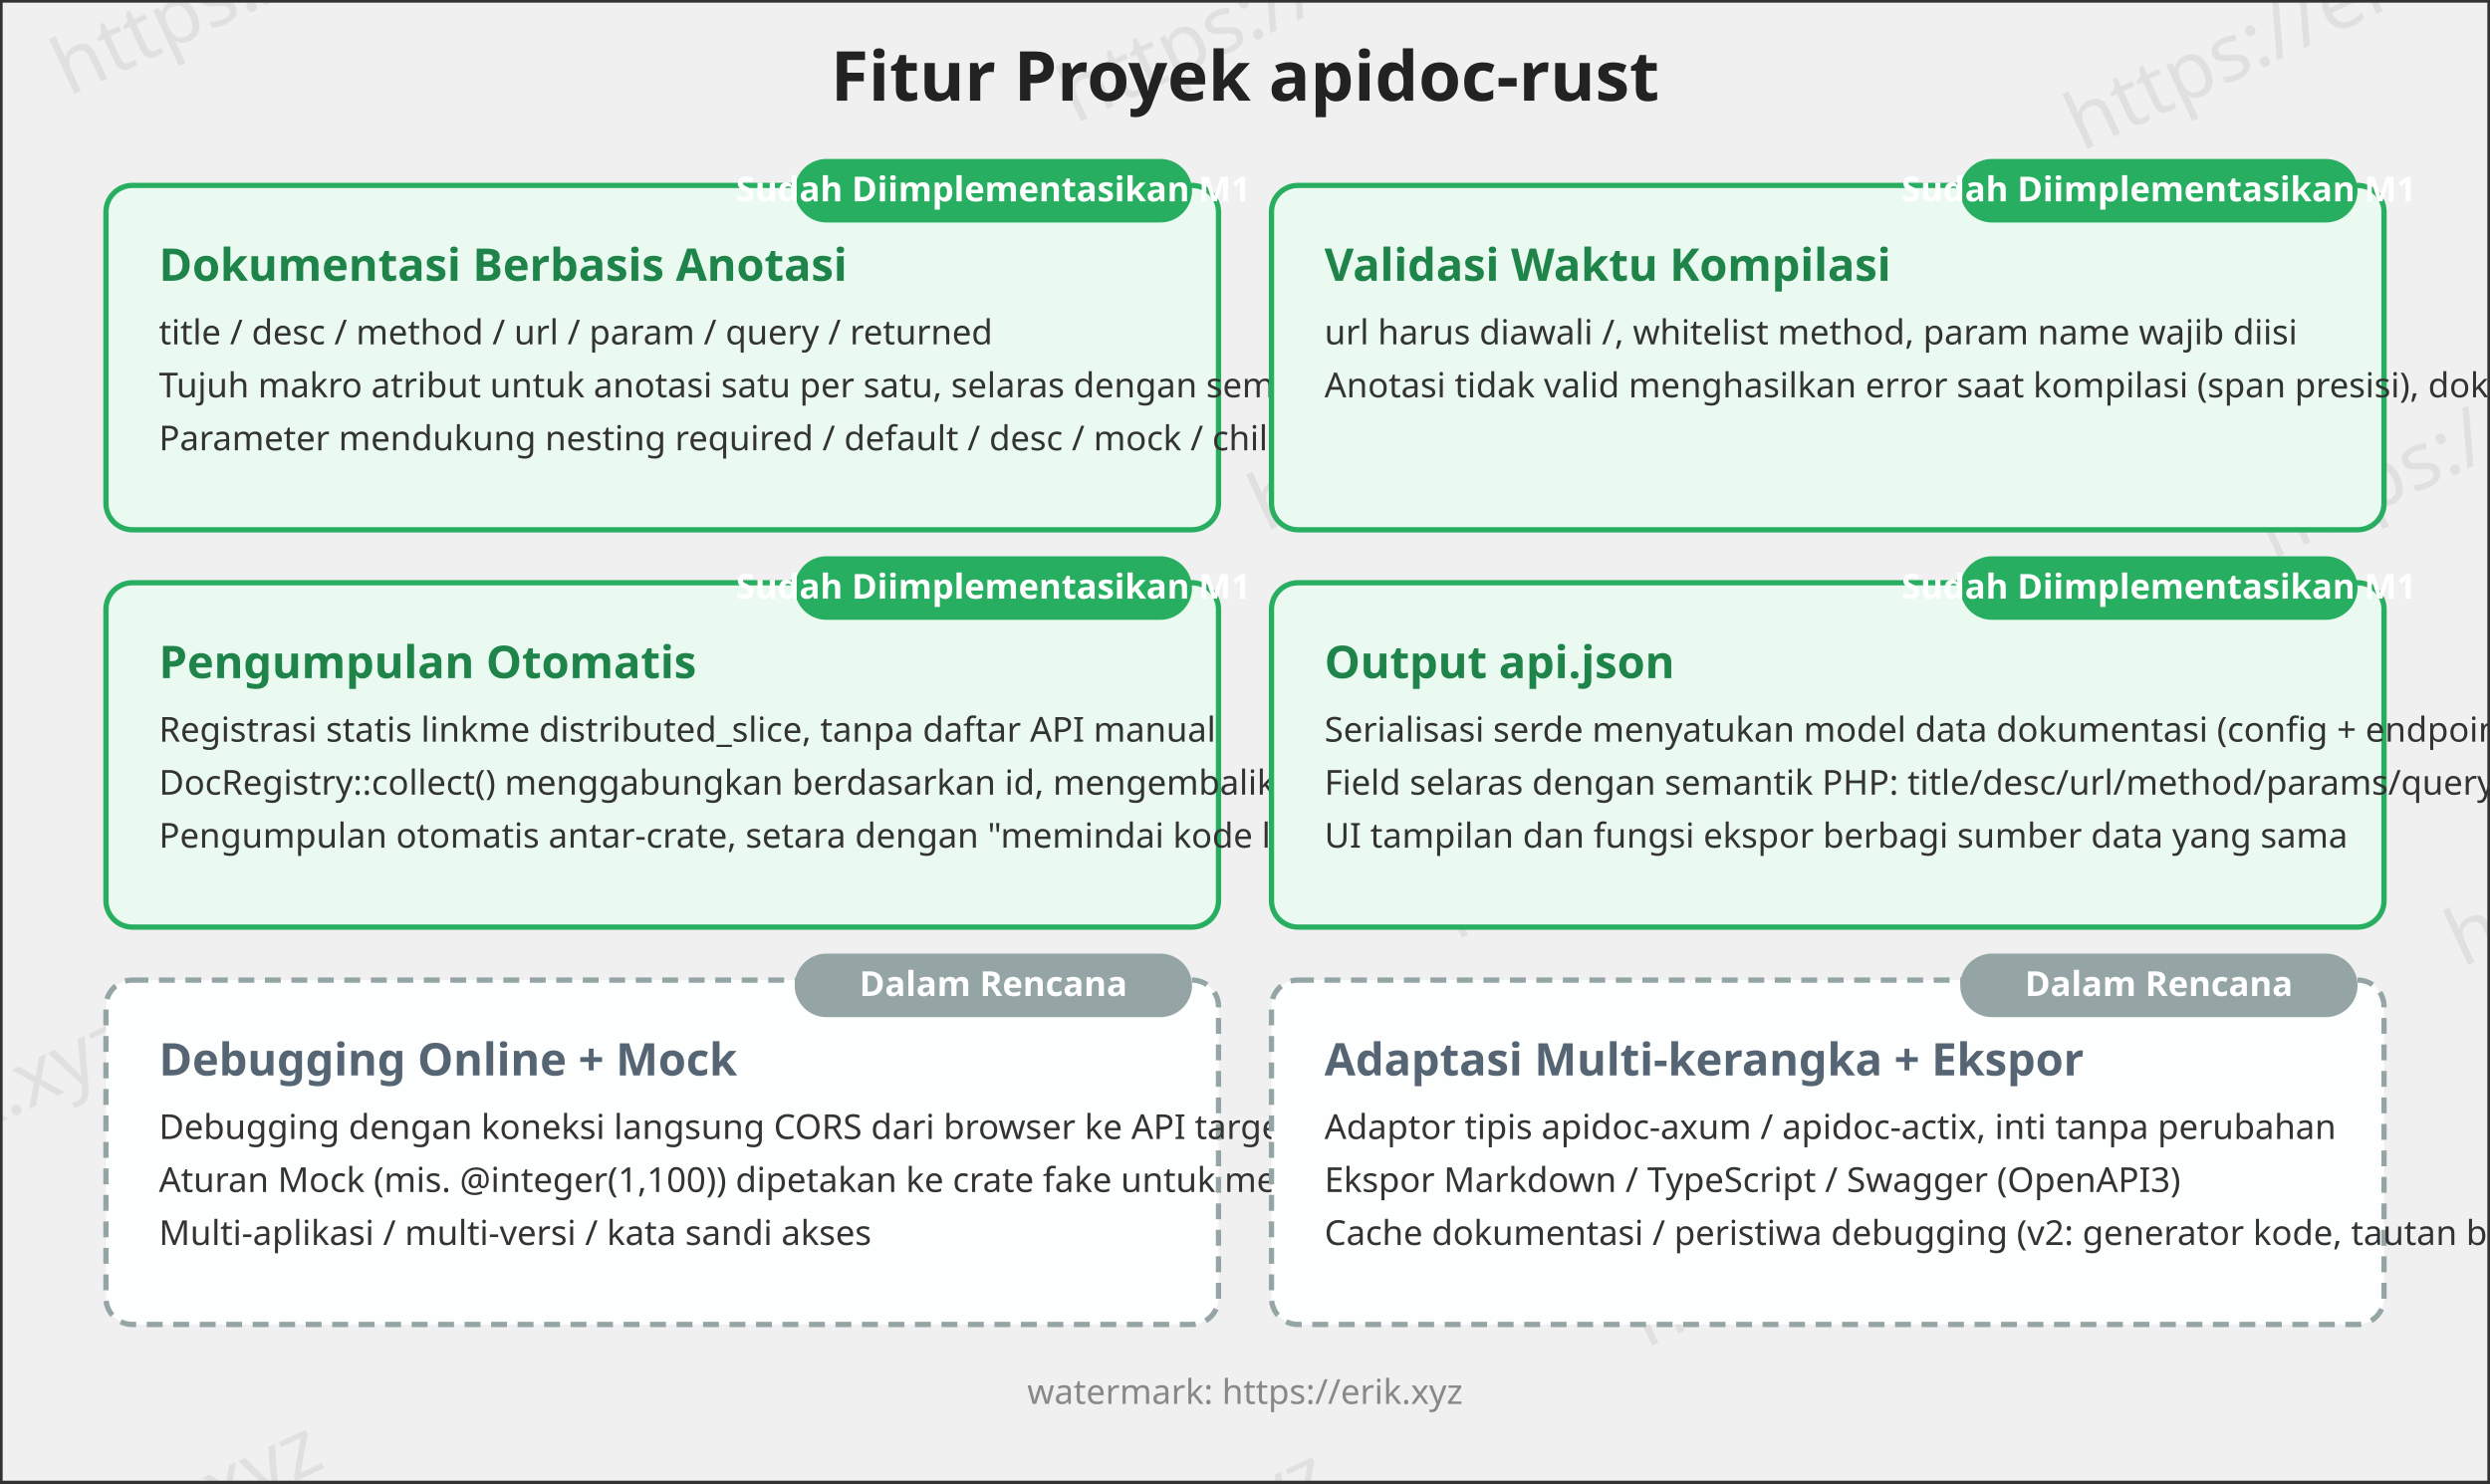
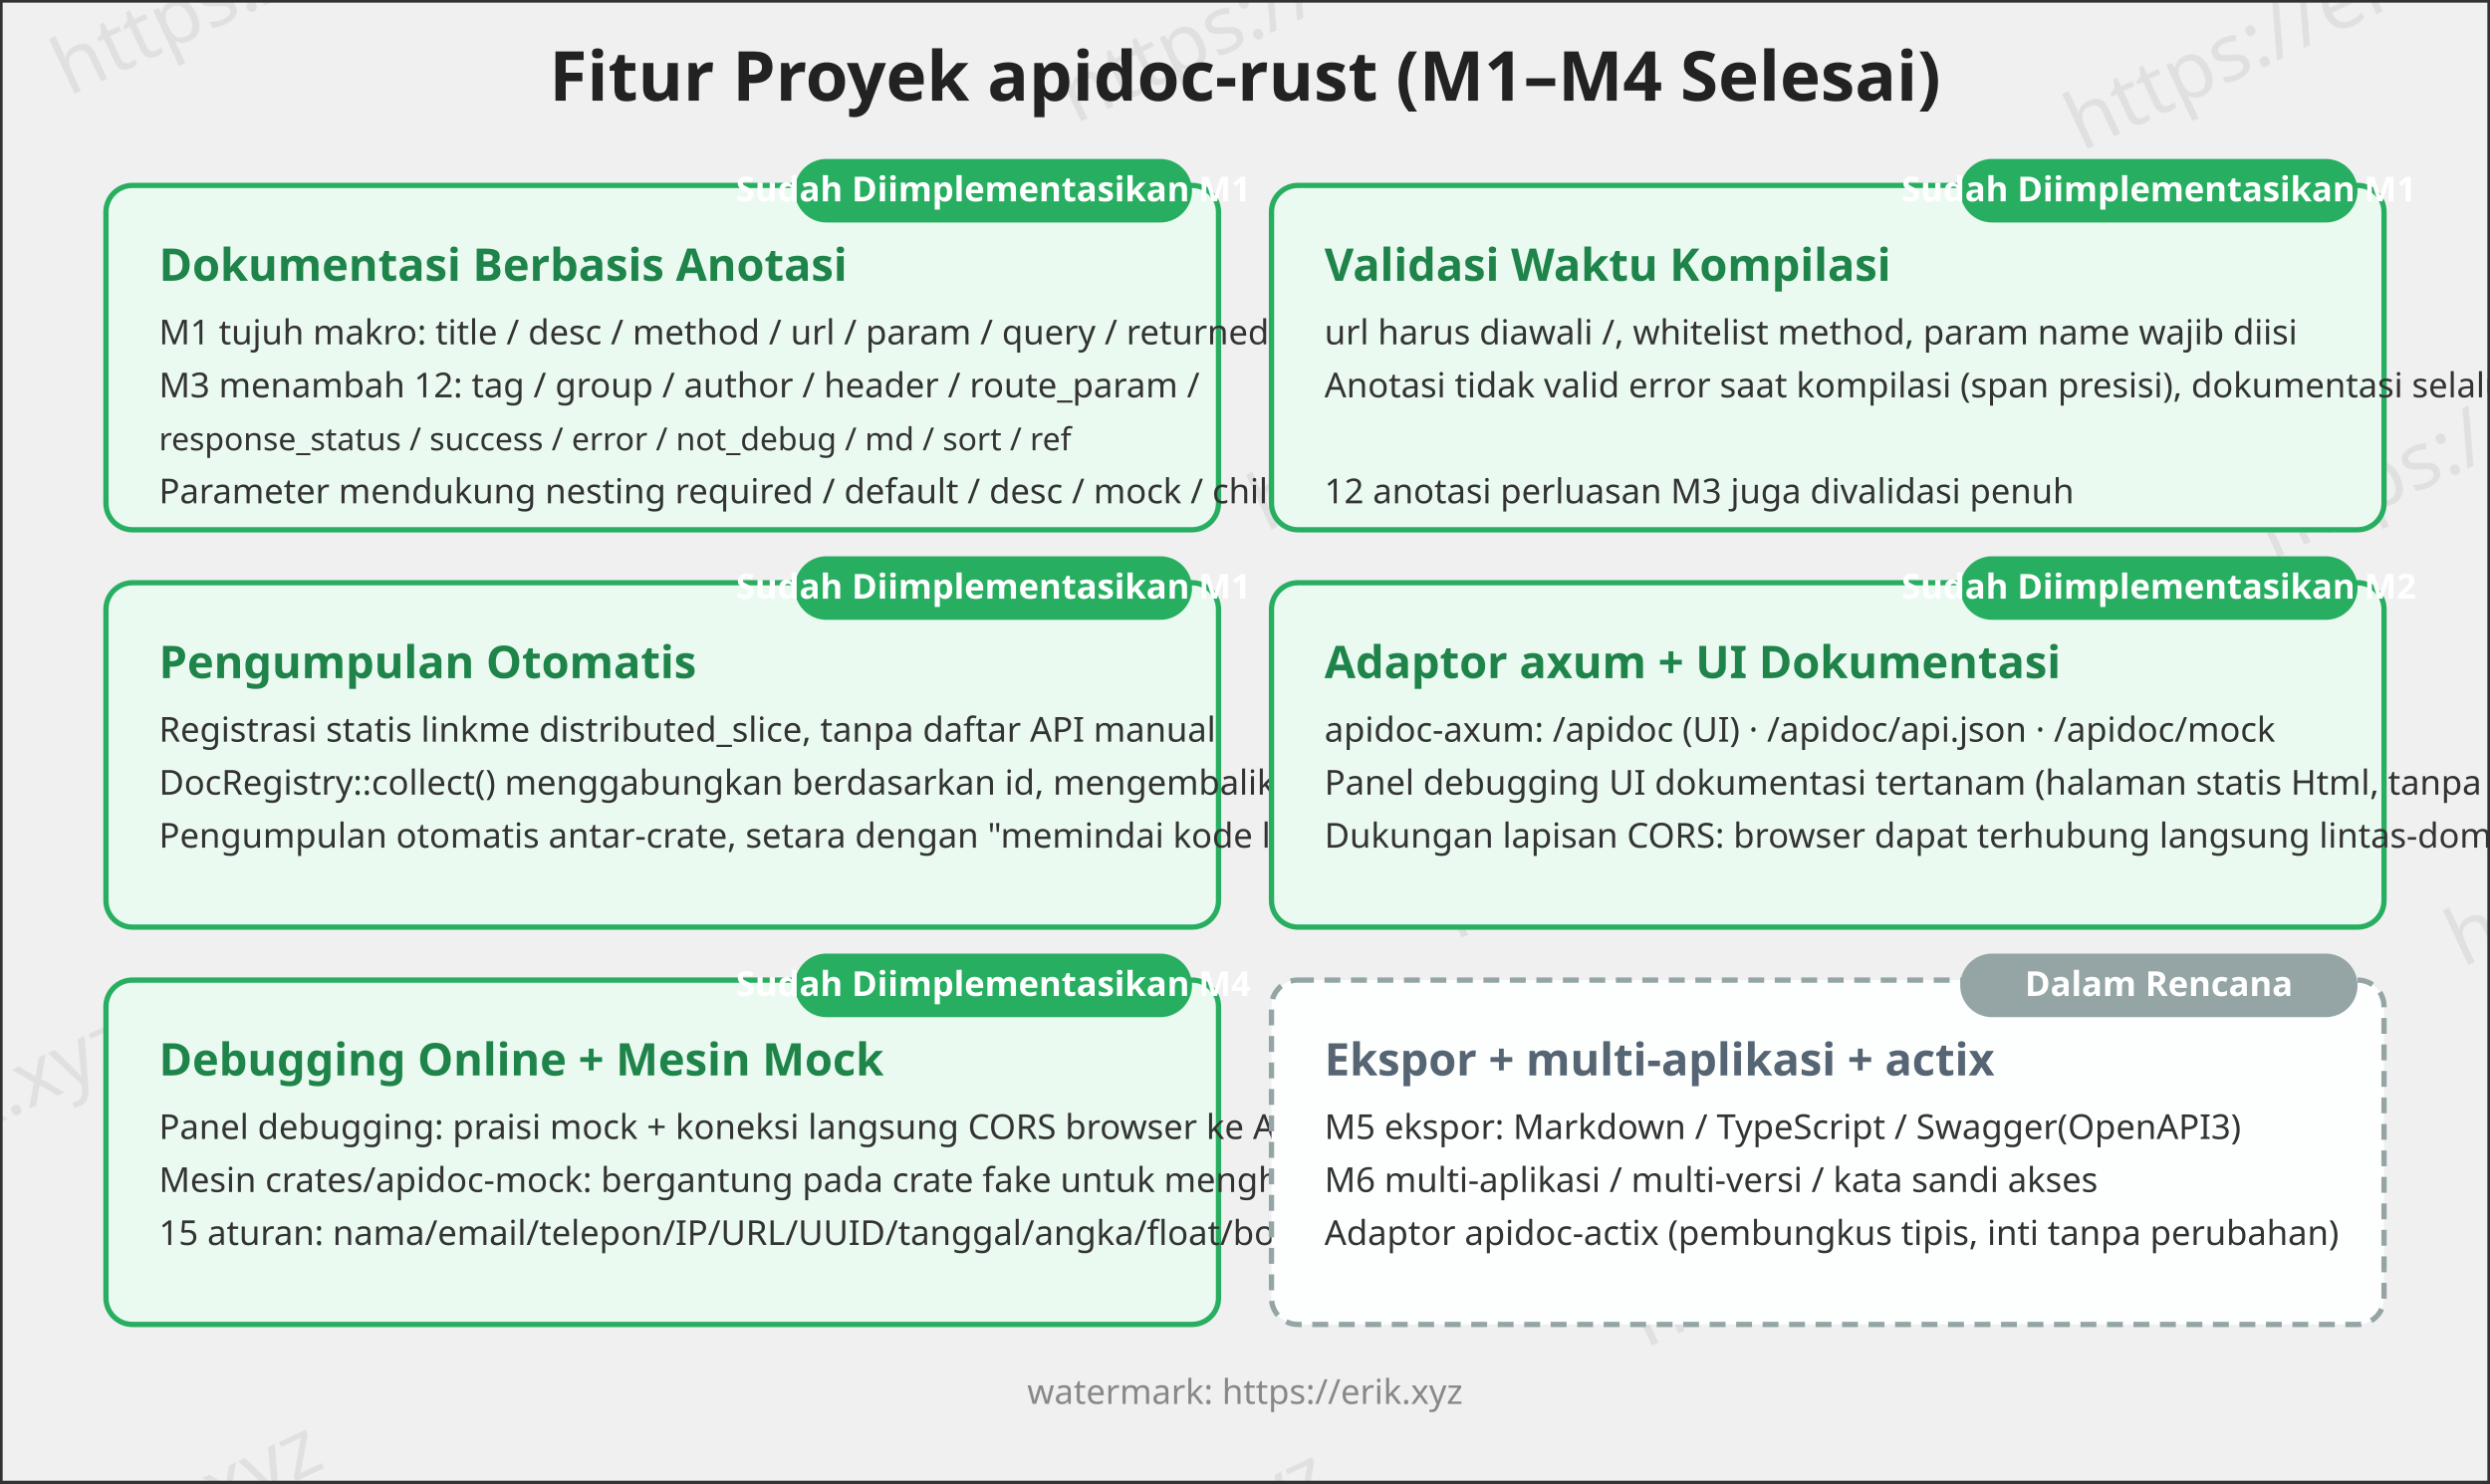
<svg xmlns="http://www.w3.org/2000/svg" viewBox="0 0 940 560" font-family="sans-serif">
  <defs>
    <pattern id="wm" width="340" height="170" patternUnits="userSpaceOnUse" patternTransform="rotate(-25)">
      <text x="8" y="44" font-size="30" fill="#888888" opacity="0.15">https://erik.xyz</text>
    </pattern>
  </defs>
  <rect width="940" height="560" fill="url(#wm)" />
  <rect x="0" y="0" width="940" height="560" fill="none" stroke="#333" stroke-width="2" />
-   <text x="470" y="38" text-anchor="middle" font-size="26" font-weight="bold" fill="#222">Fitur Proyek apidoc-rust</text>
+   <text x="470" y="38" text-anchor="middle" font-size="26" font-weight="bold" fill="#222">Fitur Proyek apidoc-rust (M1–M4 Selesai)</text>
  <rect x="40" y="70" width="420" height="130" rx="10" fill="#eafaf1" stroke="#27ae60" stroke-width="2" />
  <rect x="300" y="60" width="150" height="24" rx="12" fill="#27ae60" />
  <text x="375" y="76" text-anchor="middle" font-size="13" fill="#fff" font-weight="bold">Sudah Diimplementasikan M1</text>
  <text x="60" y="106" font-size="17" font-weight="bold" fill="#1e8449">Dokumentasi Berbasis Anotasi</text>
-   <text x="60" y="130" font-size="13" fill="#333">title / desc / method / url / param / query / returned</text>
-   <text x="60" y="150" font-size="13" fill="#333">Tujuh makro atribut untuk anotasi satu per satu, selaras dengan semantik PHP attributes</text>
-   <text x="60" y="170" font-size="13" fill="#333">Parameter mendukung nesting required / default / desc / mock / children</text>
+   <text x="60" y="130" font-size="13" fill="#333">M1 tujuh makro: title / desc / method / url / param / query / returned</text>
+   <text x="60" y="150" font-size="13" fill="#333">M3 menambah 12: tag / group / author / header / route_param /</text>
+   <text x="60" y="170" font-size="12" fill="#333">response_status / success / error / not_debug / md / sort / ref</text>
+   <text x="60" y="190" font-size="13" fill="#333">Parameter mendukung nesting required / default / desc / mock / children</text>
  <rect x="480" y="70" width="420" height="130" rx="10" fill="#eafaf1" stroke="#27ae60" stroke-width="2" />
  <rect x="740" y="60" width="150" height="24" rx="12" fill="#27ae60" />
  <text x="815" y="76" text-anchor="middle" font-size="13" fill="#fff" font-weight="bold">Sudah Diimplementasikan M1</text>
  <text x="500" y="106" font-size="17" font-weight="bold" fill="#1e8449">Validasi Waktu Kompilasi</text>
  <text x="500" y="130" font-size="13" fill="#333">url harus diawali /, whitelist method, param name wajib diisi</text>
-   <text x="500" y="150" font-size="13" fill="#333">Anotasi tidak valid menghasilkan error saat kompilasi (span presisi), dokumentasi tidak pernah kehilangan sinkronisasi dengan kode</text>
+   <text x="500" y="150" font-size="13" fill="#333">Anotasi tidak valid error saat kompilasi (span presisi), dokumentasi selalu sinkron dengan kode</text>
+   <text x="500" y="190" font-size="13" fill="#333">12 anotasi perluasan M3 juga divalidasi penuh</text>
  <rect x="40" y="220" width="420" height="130" rx="10" fill="#eafaf1" stroke="#27ae60" stroke-width="2" />
  <rect x="300" y="210" width="150" height="24" rx="12" fill="#27ae60" />
  <text x="375" y="226" text-anchor="middle" font-size="13" fill="#fff" font-weight="bold">Sudah Diimplementasikan M1</text>
  <text x="60" y="256" font-size="17" font-weight="bold" fill="#1e8449">Pengumpulan Otomatis</text>
  <text x="60" y="280" font-size="13" fill="#333">Registrasi statis linkme distributed_slice, tanpa daftar API manual</text>
  <text x="60" y="300" font-size="13" fill="#333">DocRegistry::collect() menggabungkan berdasarkan id, mengembalikan urutan deklarasi berdasarkan seq</text>
  <text x="60" y="320" font-size="13" fill="#333">Pengumpulan otomatis antar-crate, setara dengan "memindai kode langsung mendapat semua API"</text>
  <rect x="480" y="220" width="420" height="130" rx="10" fill="#eafaf1" stroke="#27ae60" stroke-width="2" />
  <rect x="740" y="210" width="150" height="24" rx="12" fill="#27ae60" />
-   <text x="815" y="226" text-anchor="middle" font-size="13" fill="#fff" font-weight="bold">Sudah Diimplementasikan M1</text>
-   <text x="500" y="256" font-size="17" font-weight="bold" fill="#1e8449">Output api.json</text>
-   <text x="500" y="280" font-size="13" fill="#333">Serialisasi serde menyatukan model data dokumentasi (config + endpoints)</text>
-   <text x="500" y="300" font-size="13" fill="#333">Field selaras dengan semantik PHP: title/desc/url/method/params/querys/returned</text>
-   <text x="500" y="320" font-size="13" fill="#333">UI tampilan dan fungsi ekspor berbagi sumber data yang sama</text>
-   <rect x="40" y="370" width="420" height="130" rx="10" fill="#fdfefe" stroke="#95a5a6" stroke-width="2" stroke-dasharray="6 4" />
-   <rect x="300" y="360" width="150" height="24" rx="12" fill="#95a5a6" />
-   <text x="375" y="376" text-anchor="middle" font-size="13" fill="#fff" font-weight="bold">Dalam Rencana</text>
-   <text x="60" y="406" font-size="17" font-weight="bold" fill="#566573">Debugging Online + Mock</text>
-   <text x="60" y="430" font-size="13" fill="#333">Debugging dengan koneksi langsung CORS dari browser ke API target, tanpa proxy server</text>
-   <text x="60" y="450" font-size="13" fill="#333">Aturan Mock (mis. @integer(1,100)) dipetakan ke crate fake untuk menghasilkan data</text>
-   <text x="60" y="470" font-size="13" fill="#333">Multi-aplikasi / multi-versi / kata sandi akses</text>
+   <text x="815" y="226" text-anchor="middle" font-size="13" fill="#fff" font-weight="bold">Sudah Diimplementasikan M2</text>
+   <text x="500" y="256" font-size="17" font-weight="bold" fill="#1e8449">Adaptor axum + UI Dokumentasi</text>
+   <text x="500" y="280" font-size="13" fill="#333">apidoc-axum: /apidoc (UI) · /apidoc/api.json · /apidoc/mock</text>
+   <text x="500" y="300" font-size="13" fill="#333">Panel debugging UI dokumentasi tertanam (halaman statis Html, tanpa dependensi eksternal)</text>
+   <text x="500" y="320" font-size="13" fill="#333">Dukungan lapisan CORS: browser dapat terhubung langsung lintas-domain ke API target</text>
+   <rect x="40" y="370" width="420" height="130" rx="10" fill="#eafaf1" stroke="#27ae60" stroke-width="2" />
+   <rect x="300" y="360" width="150" height="24" rx="12" fill="#27ae60" />
+   <text x="375" y="376" text-anchor="middle" font-size="13" fill="#fff" font-weight="bold">Sudah Diimplementasikan M4</text>
+   <text x="60" y="406" font-size="17" font-weight="bold" fill="#1e8449">Debugging Online + Mesin Mock</text>
+   <text x="60" y="430" font-size="13" fill="#333">Panel debugging: praisi mock + koneksi langsung CORS browser ke API target</text>
+   <text x="60" y="450" font-size="13" fill="#333">Mesin crates/apidoc-mock: bergantung pada crate fake untuk menghasilkan data</text>
+   <text x="60" y="470" font-size="13" fill="#333">15 aturan: nama/email/telepon/IP/URL/UUID/tanggal/angka/float/boolean/teks…</text>
  <rect x="480" y="370" width="420" height="130" rx="10" fill="#fdfefe" stroke="#95a5a6" stroke-width="2" stroke-dasharray="6 4" />
  <rect x="740" y="360" width="150" height="24" rx="12" fill="#95a5a6" />
  <text x="815" y="376" text-anchor="middle" font-size="13" fill="#fff" font-weight="bold">Dalam Rencana</text>
-   <text x="500" y="406" font-size="17" font-weight="bold" fill="#566573">Adaptasi Multi-kerangka + Ekspor</text>
-   <text x="500" y="430" font-size="13" fill="#333">Adaptor tipis apidoc-axum / apidoc-actix, inti tanpa perubahan</text>
-   <text x="500" y="450" font-size="13" fill="#333">Ekspor Markdown / TypeScript / Swagger (OpenAPI3)</text>
-   <text x="500" y="470" font-size="13" fill="#333">Cache dokumentasi / peristiwa debugging (v2: generator kode, tautan berbagi)</text>
+   <text x="500" y="406" font-size="17" font-weight="bold" fill="#566573">Ekspor + multi-aplikasi + actix</text>
+   <text x="500" y="430" font-size="13" fill="#333">M5 ekspor: Markdown / TypeScript / Swagger(OpenAPI3)</text>
+   <text x="500" y="450" font-size="13" fill="#333">M6 multi-aplikasi / multi-versi / kata sandi akses</text>
+   <text x="500" y="470" font-size="13" fill="#333">Adaptor apidoc-actix (pembungkus tipis, inti tanpa perubahan)</text>
  <text x="470" y="530" text-anchor="middle" font-size="13" fill="#888">watermark: https://erik.xyz</text>
</svg>
